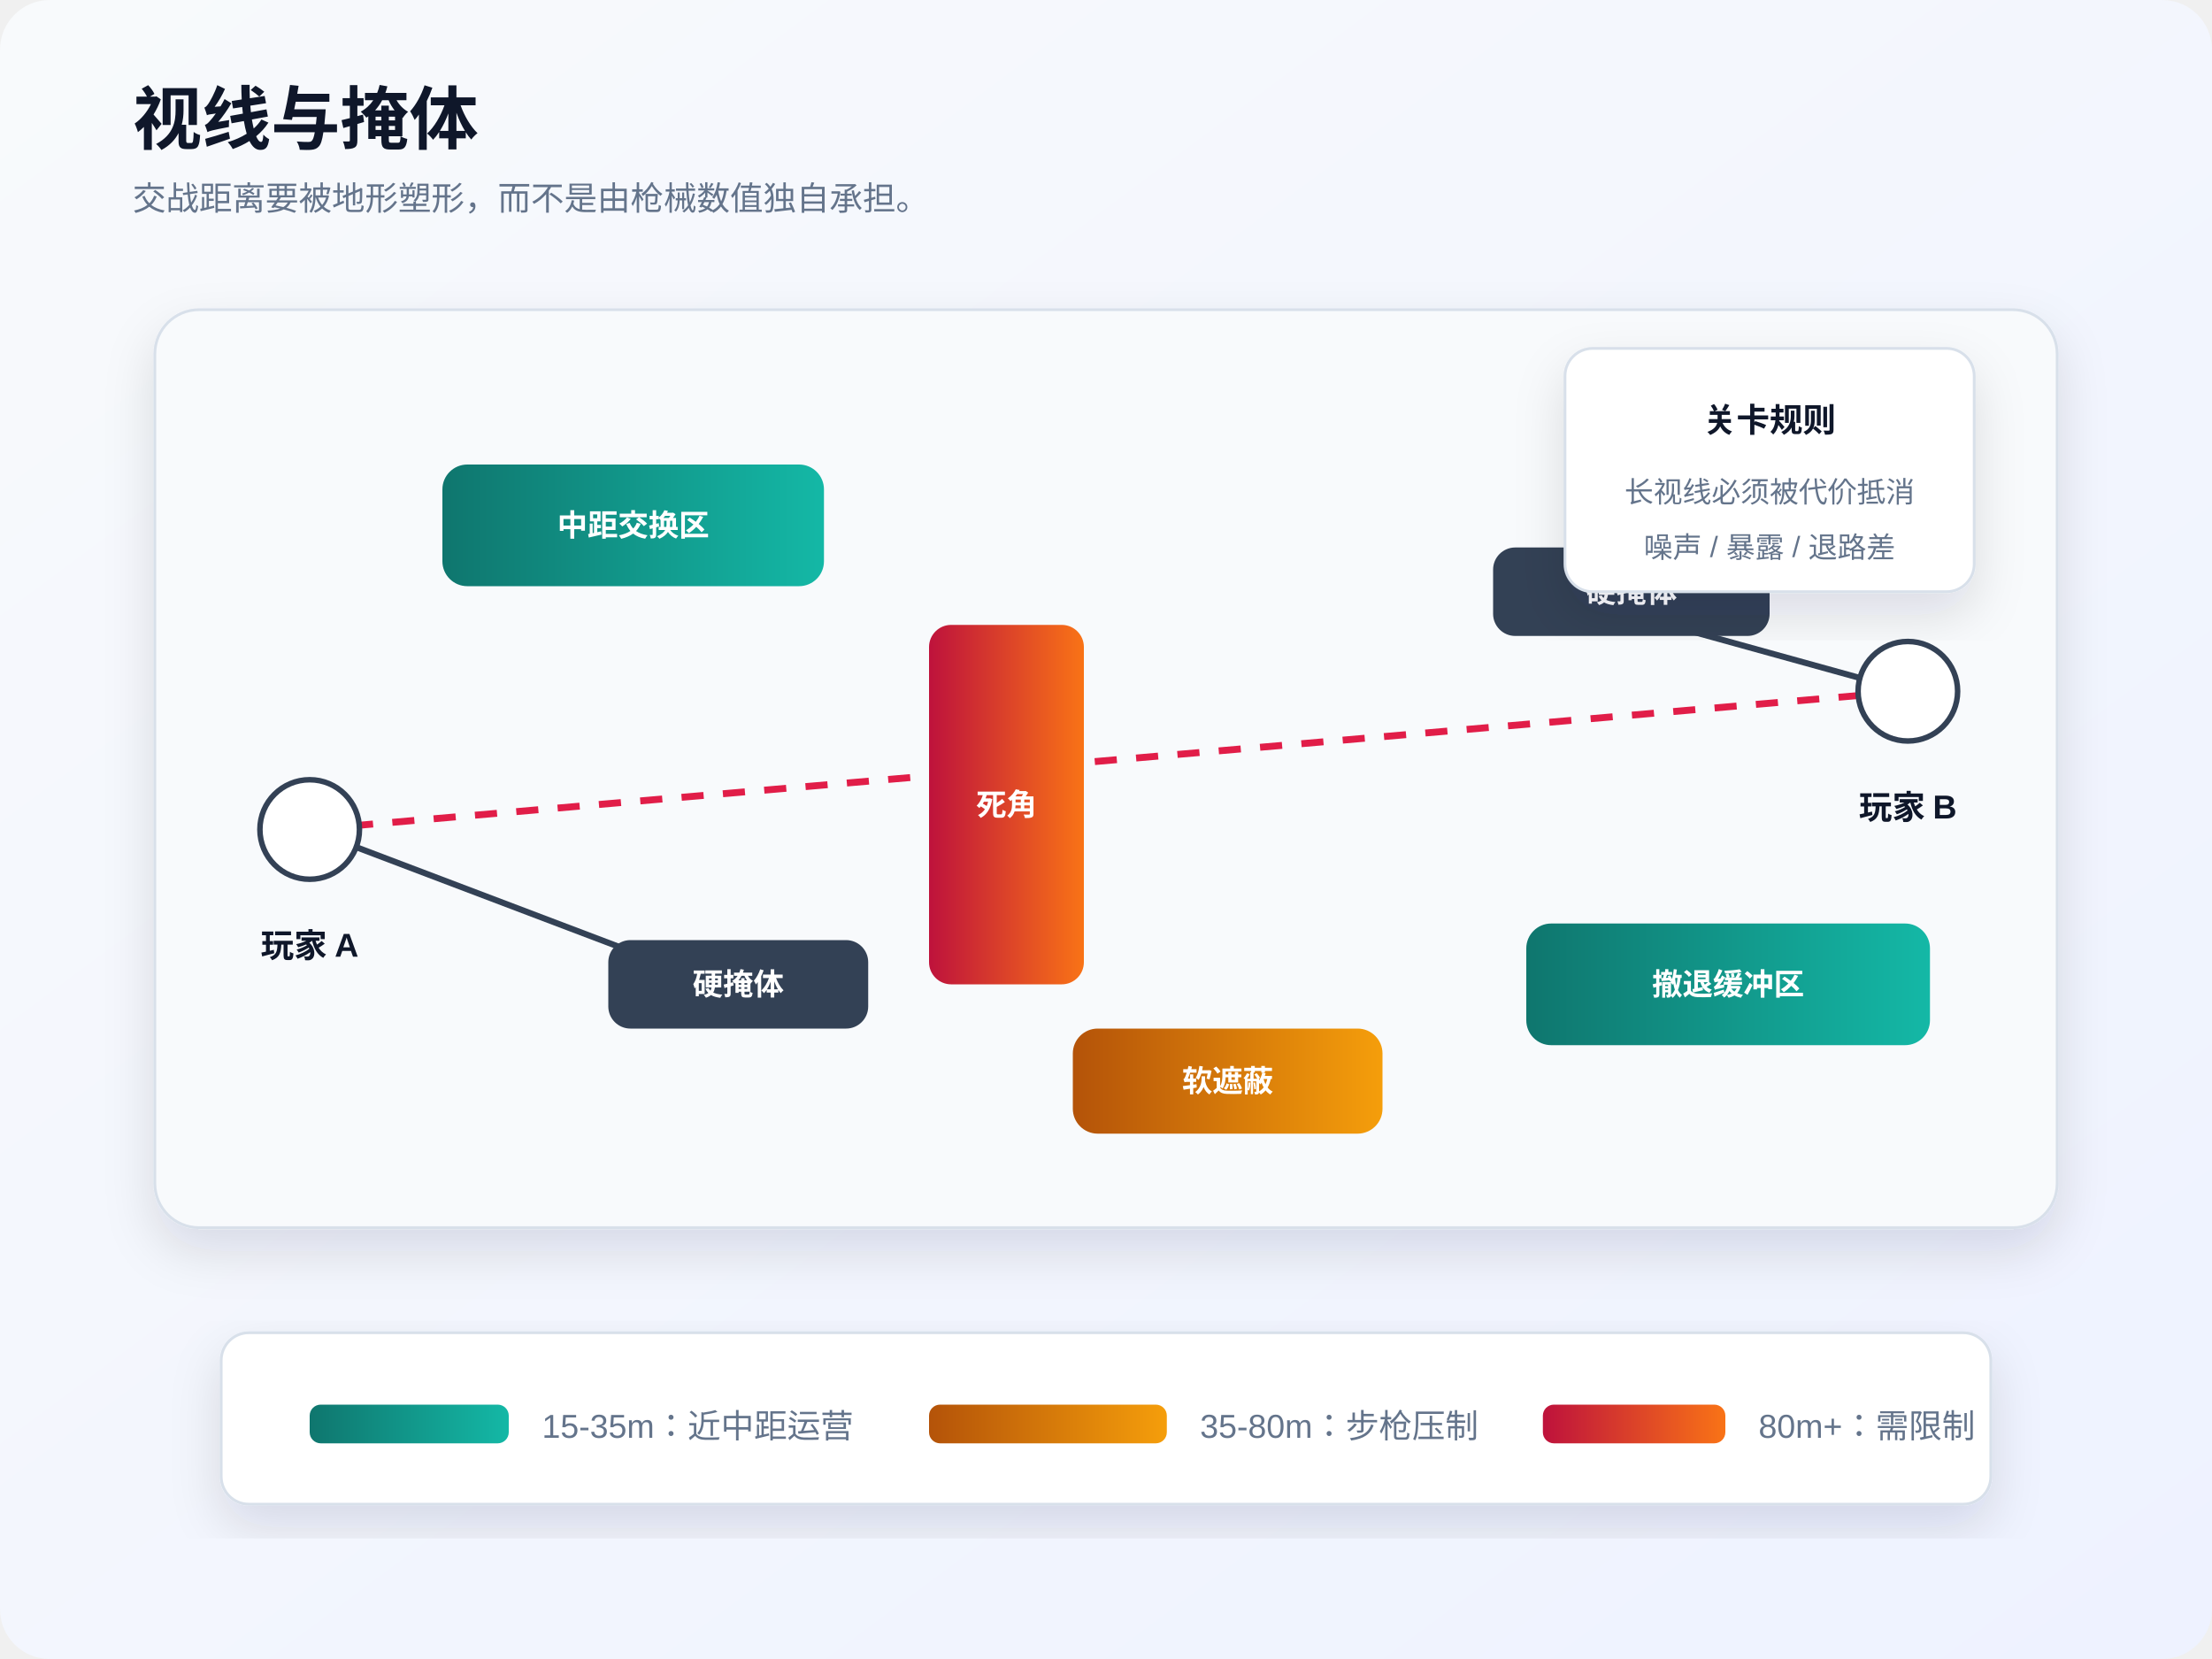
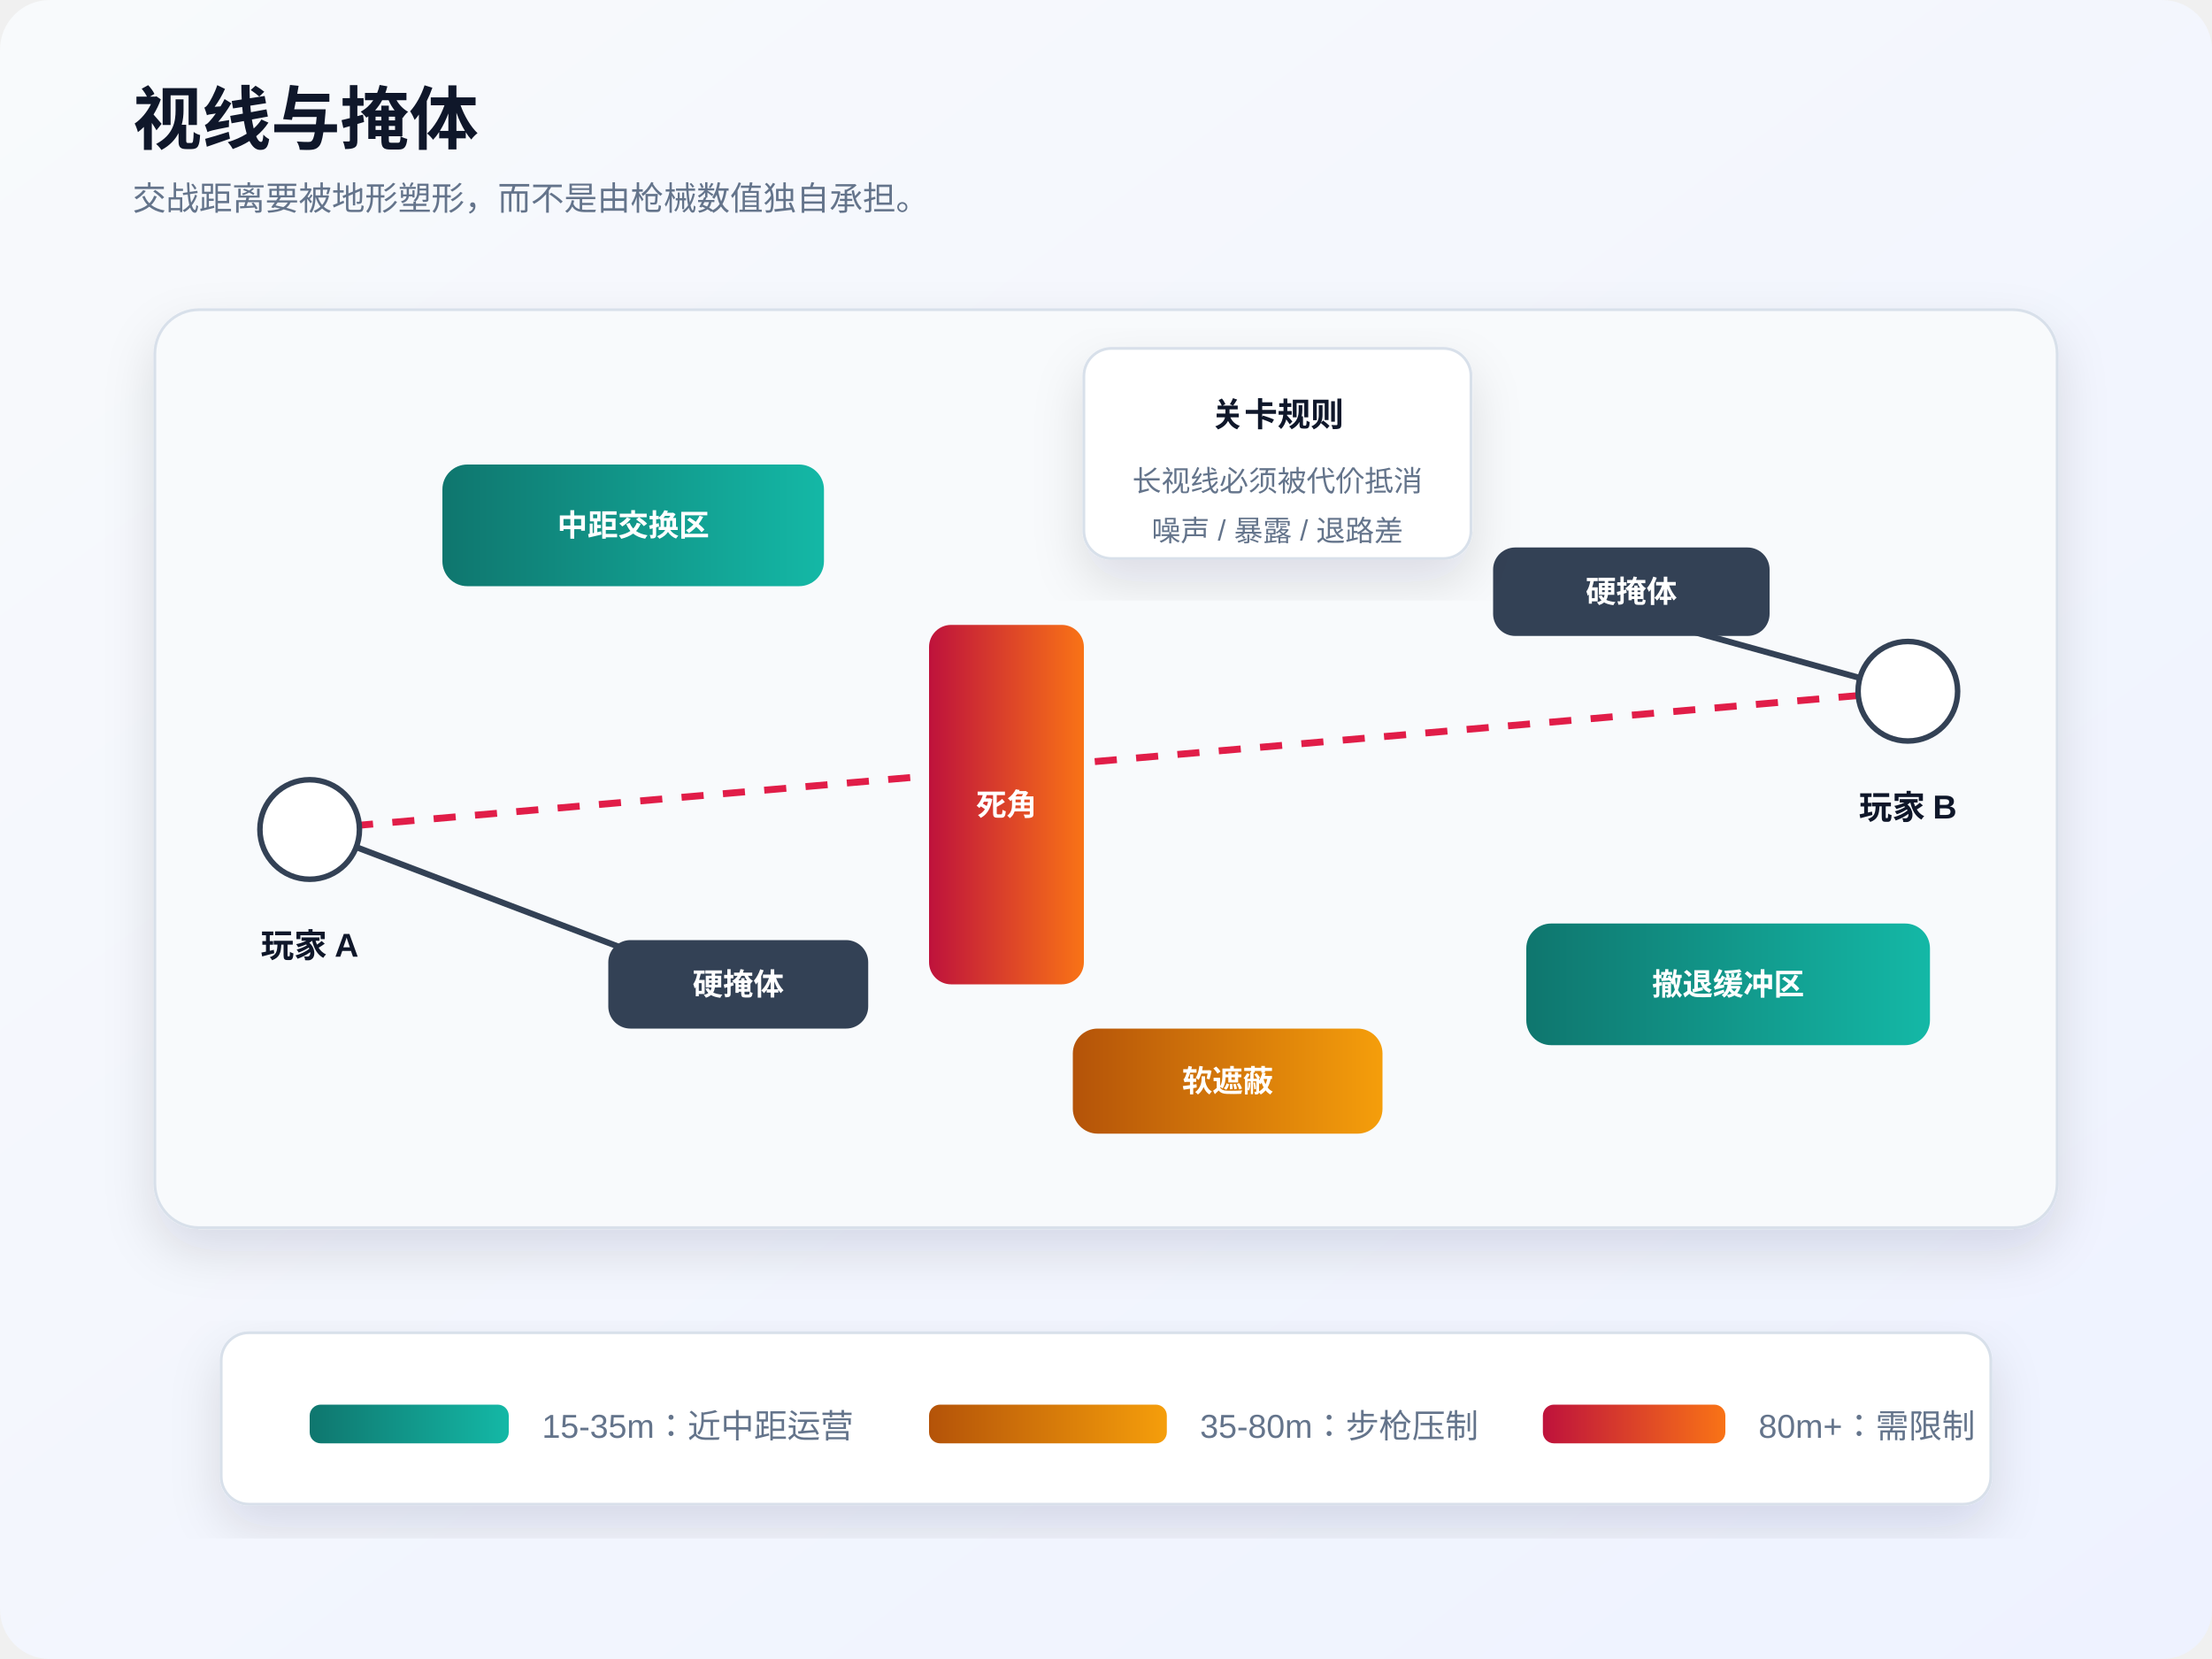
<svg xmlns="http://www.w3.org/2000/svg" width="100%" height="100%" viewBox="0 0 800 600" role="img" aria-labelledby="title desc">
  <defs>
    <linearGradient id="bg" x1="0" x2="1" y1="0" y2="1">
      <stop offset="0" stop-color="#f8fafc" />
      <stop offset="1" stop-color="#eef2ff" />
    </linearGradient>
    <linearGradient id="teal" x1="0" x2="1">
      <stop offset="0" stop-color="#0f766e" />
      <stop offset="1" stop-color="#14b8a6" />
    </linearGradient>
    <linearGradient id="amber" x1="0" x2="1">
      <stop offset="0" stop-color="#b45309" />
      <stop offset="1" stop-color="#f59e0b" />
    </linearGradient>
    <linearGradient id="red" x1="0" x2="1">
      <stop offset="0" stop-color="#be123c" />
      <stop offset="1" stop-color="#f97316" />
    </linearGradient>
    <filter id="soft-shadow" x="-20%" y="-20%" width="140%" height="140%">
      <feDropShadow dx="0" dy="8" stdDeviation="9" flood-color="#0f172a" flood-opacity=".12" />
    </filter>
  </defs>
  <style>
    .h1{font:700 25px "Microsoft YaHei",Arial,sans-serif;fill:#0f172a}.sub{font:400 12px "Microsoft YaHei",Arial,sans-serif;fill:#64748b}.arena{fill:#f8fafc;stroke:#d8e0ea;filter:url(#soft-shadow)}.player{fill:#fff;stroke:#334155;stroke-width:2}.sight{stroke:#e11d48;stroke-width:2.5;stroke-dasharray:8 7}.route{stroke:#334155;stroke-width:2.2}.box{fill:#fff;stroke:#d8e0ea;filter:url(#soft-shadow)}.label{font:700 12px "Microsoft YaHei",Arial,sans-serif;fill:#0f172a;text-anchor:middle;dominant-baseline:middle}.cap{font:400 10.5px "Microsoft YaHei",Arial,sans-serif;fill:#64748b;text-anchor:middle;dominant-baseline:middle}.white{font:700 11px "Microsoft YaHei",Arial,sans-serif;fill:#fff;text-anchor:middle;dominant-baseline:middle}
  </style>
  <rect width="800" height="600" rx="18" fill="url(#bg)" />
  <text class="h1" x="48" y="52">视线与掩体</text>
  <text class="sub" x="48" y="76">交战距离要被地形塑形，而不是由枪械数值独自承担。</text>
  <rect class="arena" x="56" y="112" width="688" height="332" rx="16" />
  <g>
    <line class="sight" x1="112" y1="300" x2="690" y2="250" />
    <line class="route" x1="112" y1="300" x2="228" y2="344" />
    <line class="route" x1="690" y1="250" x2="560" y2="214" />
    <rect x="336" y="226" width="56" height="130" rx="8" fill="url(#red)" />
    <text class="white" x="364" y="291">死角</text>
    <rect x="220" y="340" width="94" height="32" rx="8" fill="#334155" />
    <text class="white" x="267" y="356">硬掩体</text>
    <rect x="540" y="198" width="100" height="32" rx="8" fill="#334155" />
    <text class="white" x="590" y="214">硬掩体</text>
    <rect x="388" y="372" width="112" height="38" rx="9" fill="url(#amber)" />
    <text class="white" x="444" y="391">软遮蔽</text>
    <rect x="160" y="168" width="138" height="44" rx="9" fill="url(#teal)" />
    <text class="white" x="229" y="190">中距交换区</text>
    <rect x="552" y="334" width="146" height="44" rx="9" fill="url(#teal)" />
    <text class="white" x="625" y="356">撤退缓冲区</text>
    <circle class="player" cx="112" cy="300" r="18" />
    <circle class="player" cx="690" cy="250" r="18" />
  </g>
  <text class="label" x="112" y="342">玩家 A</text>
  <text class="label" x="690" y="292">玩家 B</text>
-   <rect class="box" x="566" y="126" width="148" height="88" rx="10" />
-   <text class="label" x="640" y="152">关卡规则</text>
-   <text class="cap" x="640" y="178">长视线必须被代价抵消</text>
-   <text class="cap" x="640" y="198">噪声 / 暴露 / 退路差</text>
+   <rect class="box" x="392" y="126" width="140" height="76" rx="10" />
+   <text class="label" x="462" y="150">关卡规则</text>
+   <text class="cap" x="462" y="174">长视线必须被代价抵消</text>
+   <text class="cap" x="462" y="192">噪声 / 暴露 / 退路差</text>
  <rect class="box" x="80" y="482" width="640" height="62" rx="10" />
  <rect x="112" y="508" width="72" height="14" rx="4" fill="url(#teal)" />
  <text class="sub" x="196" y="520">15-35m：近中距运营</text>
  <rect x="336" y="508" width="86" height="14" rx="4" fill="url(#amber)" />
  <text class="sub" x="434" y="520">35-80m：步枪压制</text>
  <rect x="558" y="508" width="66" height="14" rx="4" fill="url(#red)" />
  <text class="sub" x="636" y="520">80m+：需限制</text>
</svg>
